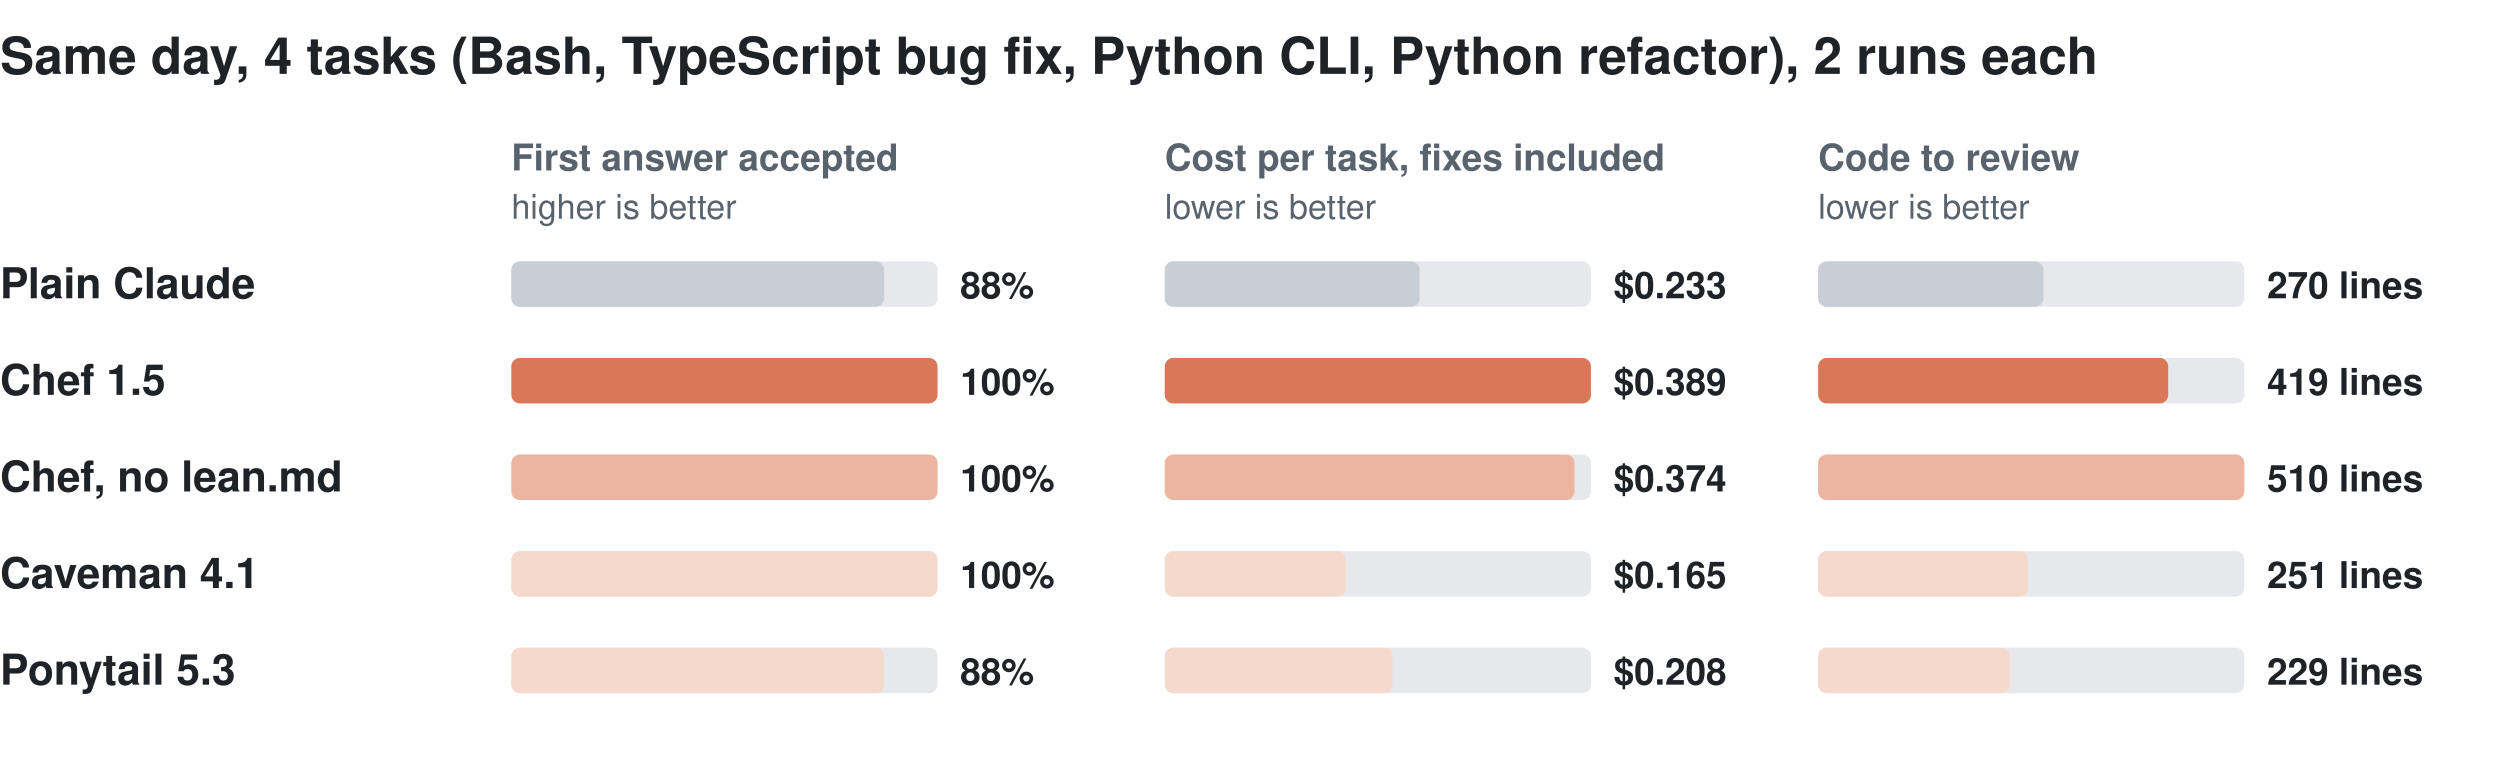
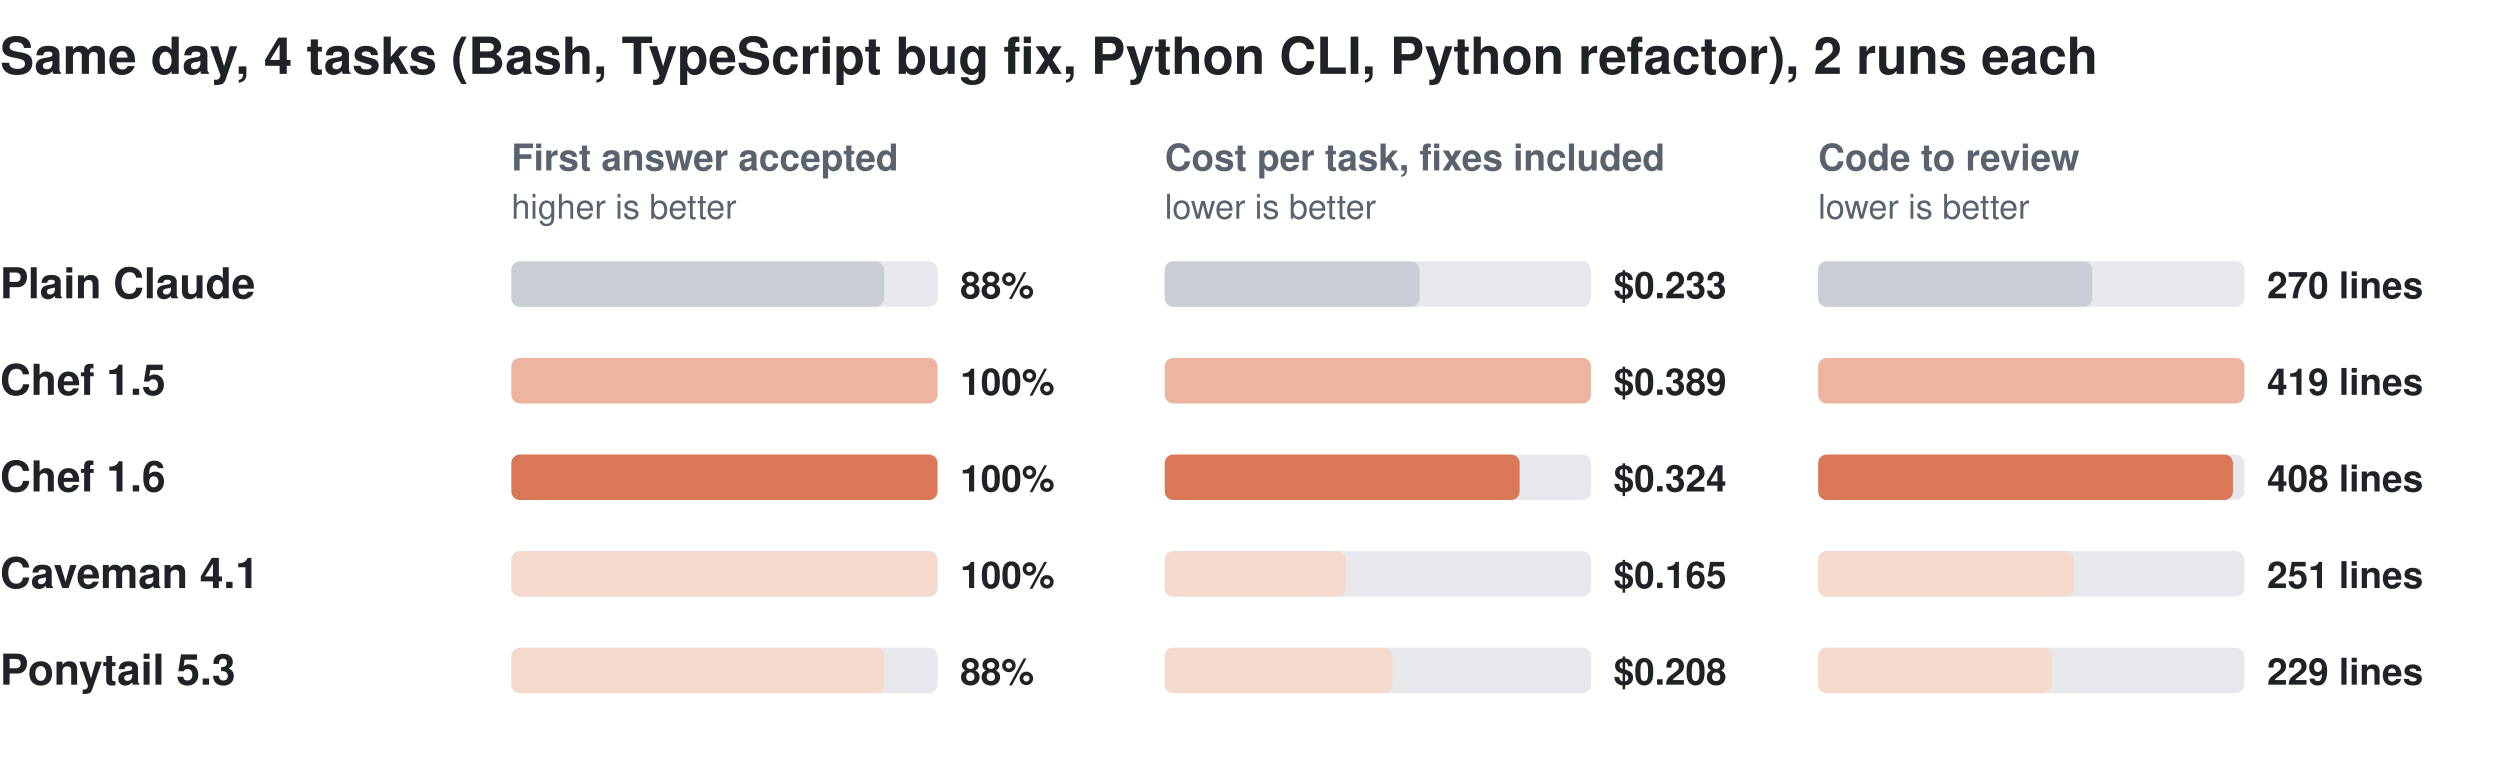
- <svg xmlns="http://www.w3.org/2000/svg" width="880" height="268" viewBox="0 0 880 268" role="img" aria-label="Same day, 4 tasks (Bash, TypeScript bug fix, Python CLI, Python refactor), 2 runs each. Plain Claude: first answer accepted 88%, $0.233 per task, 270 lines to review; Chef 1.5: first answer accepted 100%, $0.389 per task, 419 lines to review; Chef, no lean.md: first answer accepted 100%, $0.374 per task, 510 lines to review; Caveman 4.1: first answer accepted 100%, $0.165 per task, 251 lines to review; Ponytail 5.3: first answer accepted 88%, $0.208 per task, 229 lines to review">
+ <svg xmlns="http://www.w3.org/2000/svg" width="880" height="268" viewBox="0 0 880 268" role="img" aria-label="Same day, 4 tasks (Bash, TypeScript bug fix, Python CLI, Python refactor), 2 runs each. Plain Claude: first answer accepted 88%, $0.233 per task, 270 lines to review; Chef 1.5: first answer accepted 100%, $0.389 per task, 419 lines to review; Chef 1.6: first answer accepted 100%, $0.324 per task, 408 lines to review; Caveman 4.1: first answer accepted 100%, $0.165 per task, 251 lines to review; Ponytail 5.3: first answer accepted 88%, $0.208 per task, 229 lines to review">
  <text x="0.0" y="26.0" fill="#1F2328" font-family="-apple-system, BlinkMacSystemFont, 'Segoe UI', Helvetica, Arial, sans-serif" font-size="18" font-weight="600" text-anchor="start">Same day, 4 tasks (Bash, TypeScript bug fix, Python CLI, Python refactor), 2 runs each</text>
  <text x="180.0" y="60.0" fill="#59636E" font-family="-apple-system, BlinkMacSystemFont, 'Segoe UI', Helvetica, Arial, sans-serif" font-size="13" font-weight="600" text-anchor="start">First answer accepted</text>
  <text x="180.0" y="77.0" fill="#59636E" font-family="-apple-system, BlinkMacSystemFont, 'Segoe UI', Helvetica, Arial, sans-serif" font-size="12" font-weight="400" text-anchor="start">higher is better</text>
  <text x="410.0" y="60.0" fill="#59636E" font-family="-apple-system, BlinkMacSystemFont, 'Segoe UI', Helvetica, Arial, sans-serif" font-size="13" font-weight="600" text-anchor="start">Cost per task, fixes included</text>
  <text x="410.0" y="77.0" fill="#59636E" font-family="-apple-system, BlinkMacSystemFont, 'Segoe UI', Helvetica, Arial, sans-serif" font-size="12" font-weight="400" text-anchor="start">lower is better</text>
  <text x="640.0" y="60.0" fill="#59636E" font-family="-apple-system, BlinkMacSystemFont, 'Segoe UI', Helvetica, Arial, sans-serif" font-size="13" font-weight="600" text-anchor="start">Code to review</text>
  <text x="640.0" y="77.0" fill="#59636E" font-family="-apple-system, BlinkMacSystemFont, 'Segoe UI', Helvetica, Arial, sans-serif" font-size="12" font-weight="400" text-anchor="start">lower is better</text>
  <text x="0.0" y="105.0" fill="#1F2328" font-family="-apple-system, BlinkMacSystemFont, 'Segoe UI', Helvetica, Arial, sans-serif" font-size="15" font-weight="600" text-anchor="start">Plain Claude</text>
  <rect x="180.0" y="92.0" width="150.0" height="16.0" rx="3" fill="#E6E8EB" />
  <rect x="180.0" y="92.0" width="131.2" height="16.0" rx="3" fill="#C9CED6" />
  <text x="338.0" y="105.0" fill="#1F2328" font-family="-apple-system, BlinkMacSystemFont, 'Segoe UI', Helvetica, Arial, sans-serif" font-size="13" font-weight="600" text-anchor="start">88%</text>
  <rect x="410.0" y="92.0" width="150.0" height="16.0" rx="3" fill="#E6E8EB" />
  <rect x="410.0" y="92.0" width="89.7" height="16.0" rx="3" fill="#C9CED6" />
  <text x="568.0" y="105.0" fill="#1F2328" font-family="-apple-system, BlinkMacSystemFont, 'Segoe UI', Helvetica, Arial, sans-serif" font-size="13" font-weight="600" text-anchor="start">$0.233</text>
  <rect x="640.0" y="92.0" width="150.0" height="16.0" rx="3" fill="#E6E8EB" />
-   <rect x="640.0" y="92.0" width="79.3" height="16.0" rx="3" fill="#C9CED6" />
+   <rect x="640.0" y="92.0" width="96.5" height="16.0" rx="3" fill="#C9CED6" />
  <text x="798.0" y="105.0" fill="#1F2328" font-family="-apple-system, BlinkMacSystemFont, 'Segoe UI', Helvetica, Arial, sans-serif" font-size="13" font-weight="600" text-anchor="start">270 lines</text>
  <text x="0.0" y="139.0" fill="#1F2328" font-family="-apple-system, BlinkMacSystemFont, 'Segoe UI', Helvetica, Arial, sans-serif" font-size="15" font-weight="600" text-anchor="start">Chef 1.5</text>
  <rect x="180.0" y="126.0" width="150.0" height="16.0" rx="3" fill="#E6E8EB" />
-   <rect x="180.0" y="126.0" width="150.0" height="16.0" rx="3" fill="#D97757" />
+   <rect x="180.0" y="126.0" width="150.0" height="16.0" rx="3" fill="#EDB59F" />
  <text x="338.0" y="139.0" fill="#1F2328" font-family="-apple-system, BlinkMacSystemFont, 'Segoe UI', Helvetica, Arial, sans-serif" font-size="13" font-weight="600" text-anchor="start">100%</text>
  <rect x="410.0" y="126.0" width="150.0" height="16.0" rx="3" fill="#E6E8EB" />
-   <rect x="410.0" y="126.0" width="150.0" height="16.0" rx="3" fill="#D97757" />
+   <rect x="410.0" y="126.0" width="150.0" height="16.0" rx="3" fill="#EDB59F" />
  <text x="568.0" y="139.0" fill="#1F2328" font-family="-apple-system, BlinkMacSystemFont, 'Segoe UI', Helvetica, Arial, sans-serif" font-size="13" font-weight="600" text-anchor="start">$0.389</text>
  <rect x="640.0" y="126.0" width="150.0" height="16.0" rx="3" fill="#E6E8EB" />
-   <rect x="640.0" y="126.0" width="123.2" height="16.0" rx="3" fill="#D97757" />
+   <rect x="640.0" y="126.0" width="150.0" height="16.0" rx="3" fill="#EDB59F" />
  <text x="798.0" y="139.0" fill="#1F2328" font-family="-apple-system, BlinkMacSystemFont, 'Segoe UI', Helvetica, Arial, sans-serif" font-size="13" font-weight="600" text-anchor="start">419 lines</text>
-   <text x="0.0" y="173.0" fill="#1F2328" font-family="-apple-system, BlinkMacSystemFont, 'Segoe UI', Helvetica, Arial, sans-serif" font-size="15" font-weight="600" text-anchor="start">Chef, no lean.md</text>
+   <text x="0.0" y="173.0" fill="#1F2328" font-family="-apple-system, BlinkMacSystemFont, 'Segoe UI', Helvetica, Arial, sans-serif" font-size="15" font-weight="600" text-anchor="start">Chef 1.6</text>
  <rect x="180.0" y="160.0" width="150.0" height="16.0" rx="3" fill="#E6E8EB" />
-   <rect x="180.0" y="160.0" width="150.0" height="16.0" rx="3" fill="#EDB59F" />
+   <rect x="180.0" y="160.0" width="150.0" height="16.0" rx="3" fill="#D97757" />
  <text x="338.0" y="173.0" fill="#1F2328" font-family="-apple-system, BlinkMacSystemFont, 'Segoe UI', Helvetica, Arial, sans-serif" font-size="13" font-weight="600" text-anchor="start">100%</text>
  <rect x="410.0" y="160.0" width="150.0" height="16.0" rx="3" fill="#E6E8EB" />
-   <rect x="410.0" y="160.0" width="144.2" height="16.0" rx="3" fill="#EDB59F" />
-   <text x="568.0" y="173.0" fill="#1F2328" font-family="-apple-system, BlinkMacSystemFont, 'Segoe UI', Helvetica, Arial, sans-serif" font-size="13" font-weight="600" text-anchor="start">$0.374</text>
+   <rect x="410.0" y="160.0" width="124.9" height="16.0" rx="3" fill="#D97757" />
+   <text x="568.0" y="173.0" fill="#1F2328" font-family="-apple-system, BlinkMacSystemFont, 'Segoe UI', Helvetica, Arial, sans-serif" font-size="13" font-weight="600" text-anchor="start">$0.324</text>
  <rect x="640.0" y="160.0" width="150.0" height="16.0" rx="3" fill="#E6E8EB" />
-   <rect x="640.0" y="160.0" width="150.0" height="16.0" rx="3" fill="#EDB59F" />
-   <text x="798.0" y="173.0" fill="#1F2328" font-family="-apple-system, BlinkMacSystemFont, 'Segoe UI', Helvetica, Arial, sans-serif" font-size="13" font-weight="600" text-anchor="start">510 lines</text>
+   <rect x="640.0" y="160.0" width="146.0" height="16.0" rx="3" fill="#D97757" />
+   <text x="798.0" y="173.0" fill="#1F2328" font-family="-apple-system, BlinkMacSystemFont, 'Segoe UI', Helvetica, Arial, sans-serif" font-size="13" font-weight="600" text-anchor="start">408 lines</text>
  <text x="0.0" y="207.0" fill="#1F2328" font-family="-apple-system, BlinkMacSystemFont, 'Segoe UI', Helvetica, Arial, sans-serif" font-size="15" font-weight="600" text-anchor="start">Caveman 4.1</text>
  <rect x="180.0" y="194.0" width="150.0" height="16.0" rx="3" fill="#E6E8EB" />
  <rect x="180.0" y="194.0" width="150.0" height="16.0" rx="3" fill="#F6D9CD" />
  <text x="338.0" y="207.0" fill="#1F2328" font-family="-apple-system, BlinkMacSystemFont, 'Segoe UI', Helvetica, Arial, sans-serif" font-size="13" font-weight="600" text-anchor="start">100%</text>
  <rect x="410.0" y="194.0" width="150.0" height="16.0" rx="3" fill="#E6E8EB" />
  <rect x="410.0" y="194.0" width="63.7" height="16.0" rx="3" fill="#F6D9CD" />
  <text x="568.0" y="207.0" fill="#1F2328" font-family="-apple-system, BlinkMacSystemFont, 'Segoe UI', Helvetica, Arial, sans-serif" font-size="13" font-weight="600" text-anchor="start">$0.165</text>
  <rect x="640.0" y="194.0" width="150.0" height="16.0" rx="3" fill="#E6E8EB" />
-   <rect x="640.0" y="194.0" width="73.9" height="16.0" rx="3" fill="#F6D9CD" />
+   <rect x="640.0" y="194.0" width="90.0" height="16.0" rx="3" fill="#F6D9CD" />
  <text x="798.0" y="207.0" fill="#1F2328" font-family="-apple-system, BlinkMacSystemFont, 'Segoe UI', Helvetica, Arial, sans-serif" font-size="13" font-weight="600" text-anchor="start">251 lines</text>
  <text x="0.0" y="241.0" fill="#1F2328" font-family="-apple-system, BlinkMacSystemFont, 'Segoe UI', Helvetica, Arial, sans-serif" font-size="15" font-weight="600" text-anchor="start">Ponytail 5.3</text>
  <rect x="180.0" y="228.0" width="150.0" height="16.0" rx="3" fill="#E6E8EB" />
  <rect x="180.0" y="228.0" width="131.2" height="16.0" rx="3" fill="#F6D9CD" />
  <text x="338.0" y="241.0" fill="#1F2328" font-family="-apple-system, BlinkMacSystemFont, 'Segoe UI', Helvetica, Arial, sans-serif" font-size="13" font-weight="600" text-anchor="start">88%</text>
  <rect x="410.0" y="228.0" width="150.0" height="16.0" rx="3" fill="#E6E8EB" />
  <rect x="410.0" y="228.0" width="80.1" height="16.0" rx="3" fill="#F6D9CD" />
  <text x="568.0" y="241.0" fill="#1F2328" font-family="-apple-system, BlinkMacSystemFont, 'Segoe UI', Helvetica, Arial, sans-serif" font-size="13" font-weight="600" text-anchor="start">$0.208</text>
  <rect x="640.0" y="228.0" width="150.0" height="16.0" rx="3" fill="#E6E8EB" />
-   <rect x="640.0" y="228.0" width="67.5" height="16.0" rx="3" fill="#F6D9CD" />
+   <rect x="640.0" y="228.0" width="82.1" height="16.0" rx="3" fill="#F6D9CD" />
  <text x="798.0" y="241.0" fill="#1F2328" font-family="-apple-system, BlinkMacSystemFont, 'Segoe UI', Helvetica, Arial, sans-serif" font-size="13" font-weight="600" text-anchor="start">229 lines</text>
</svg>
